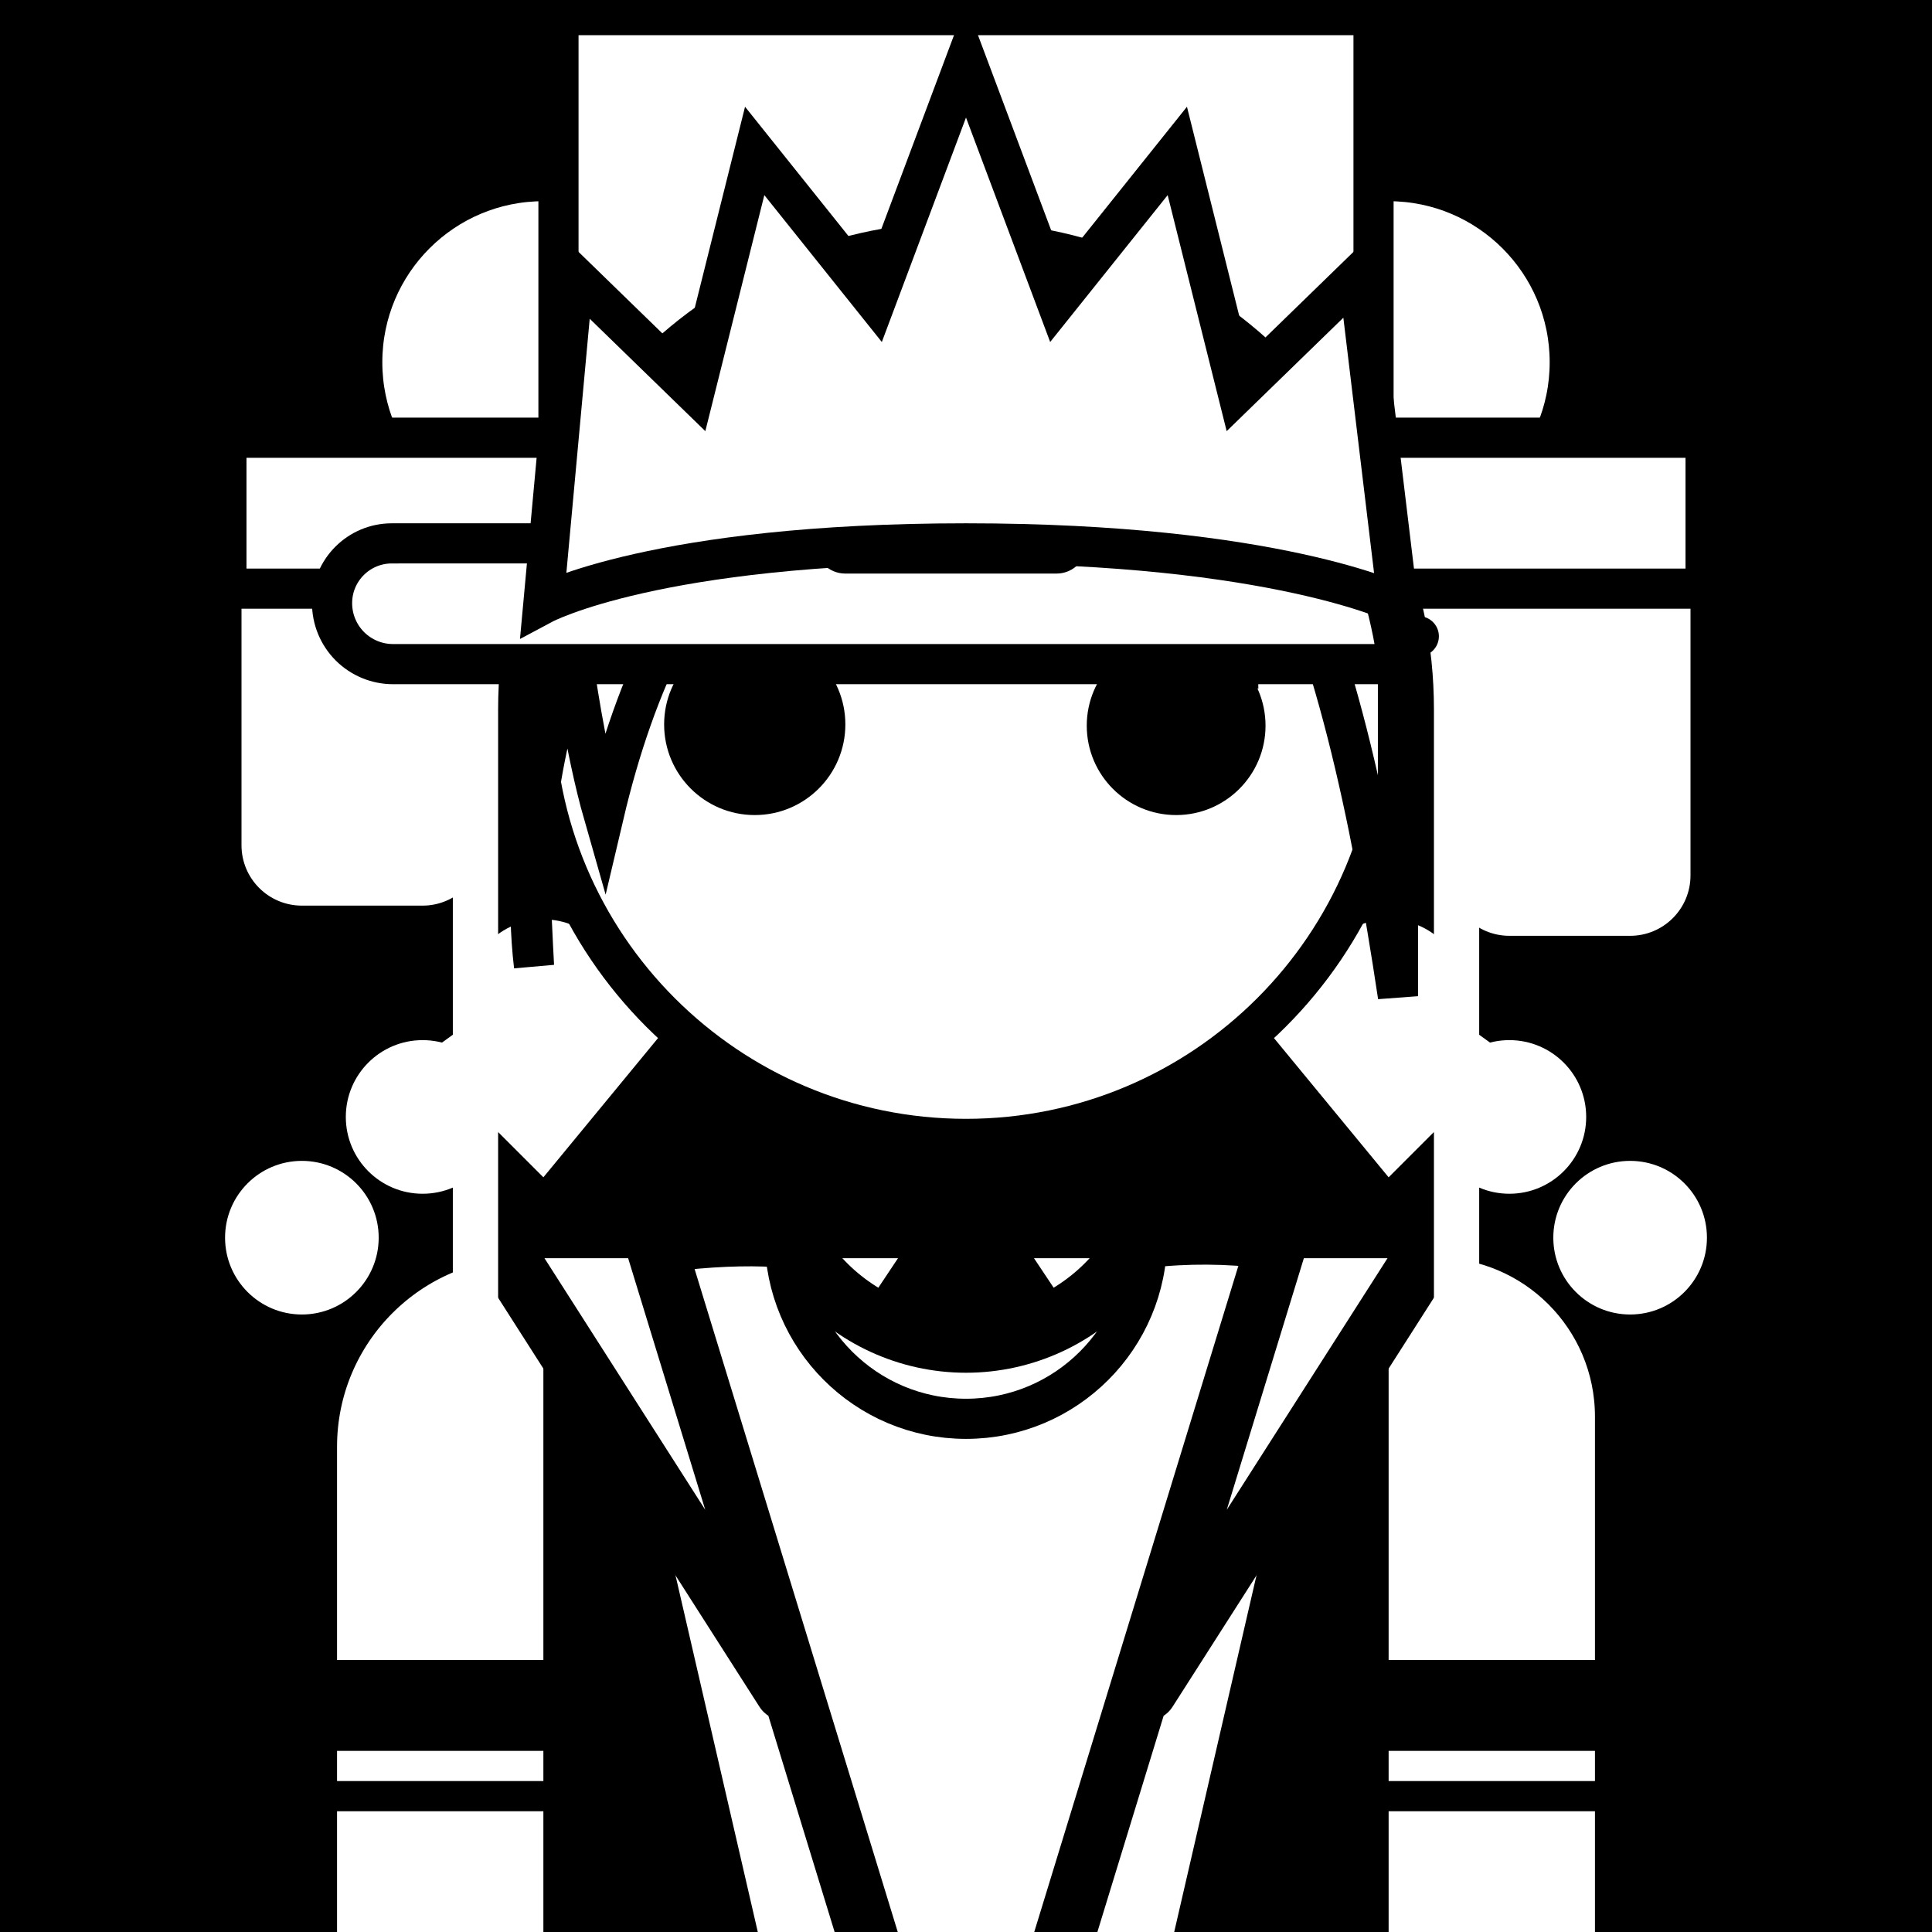
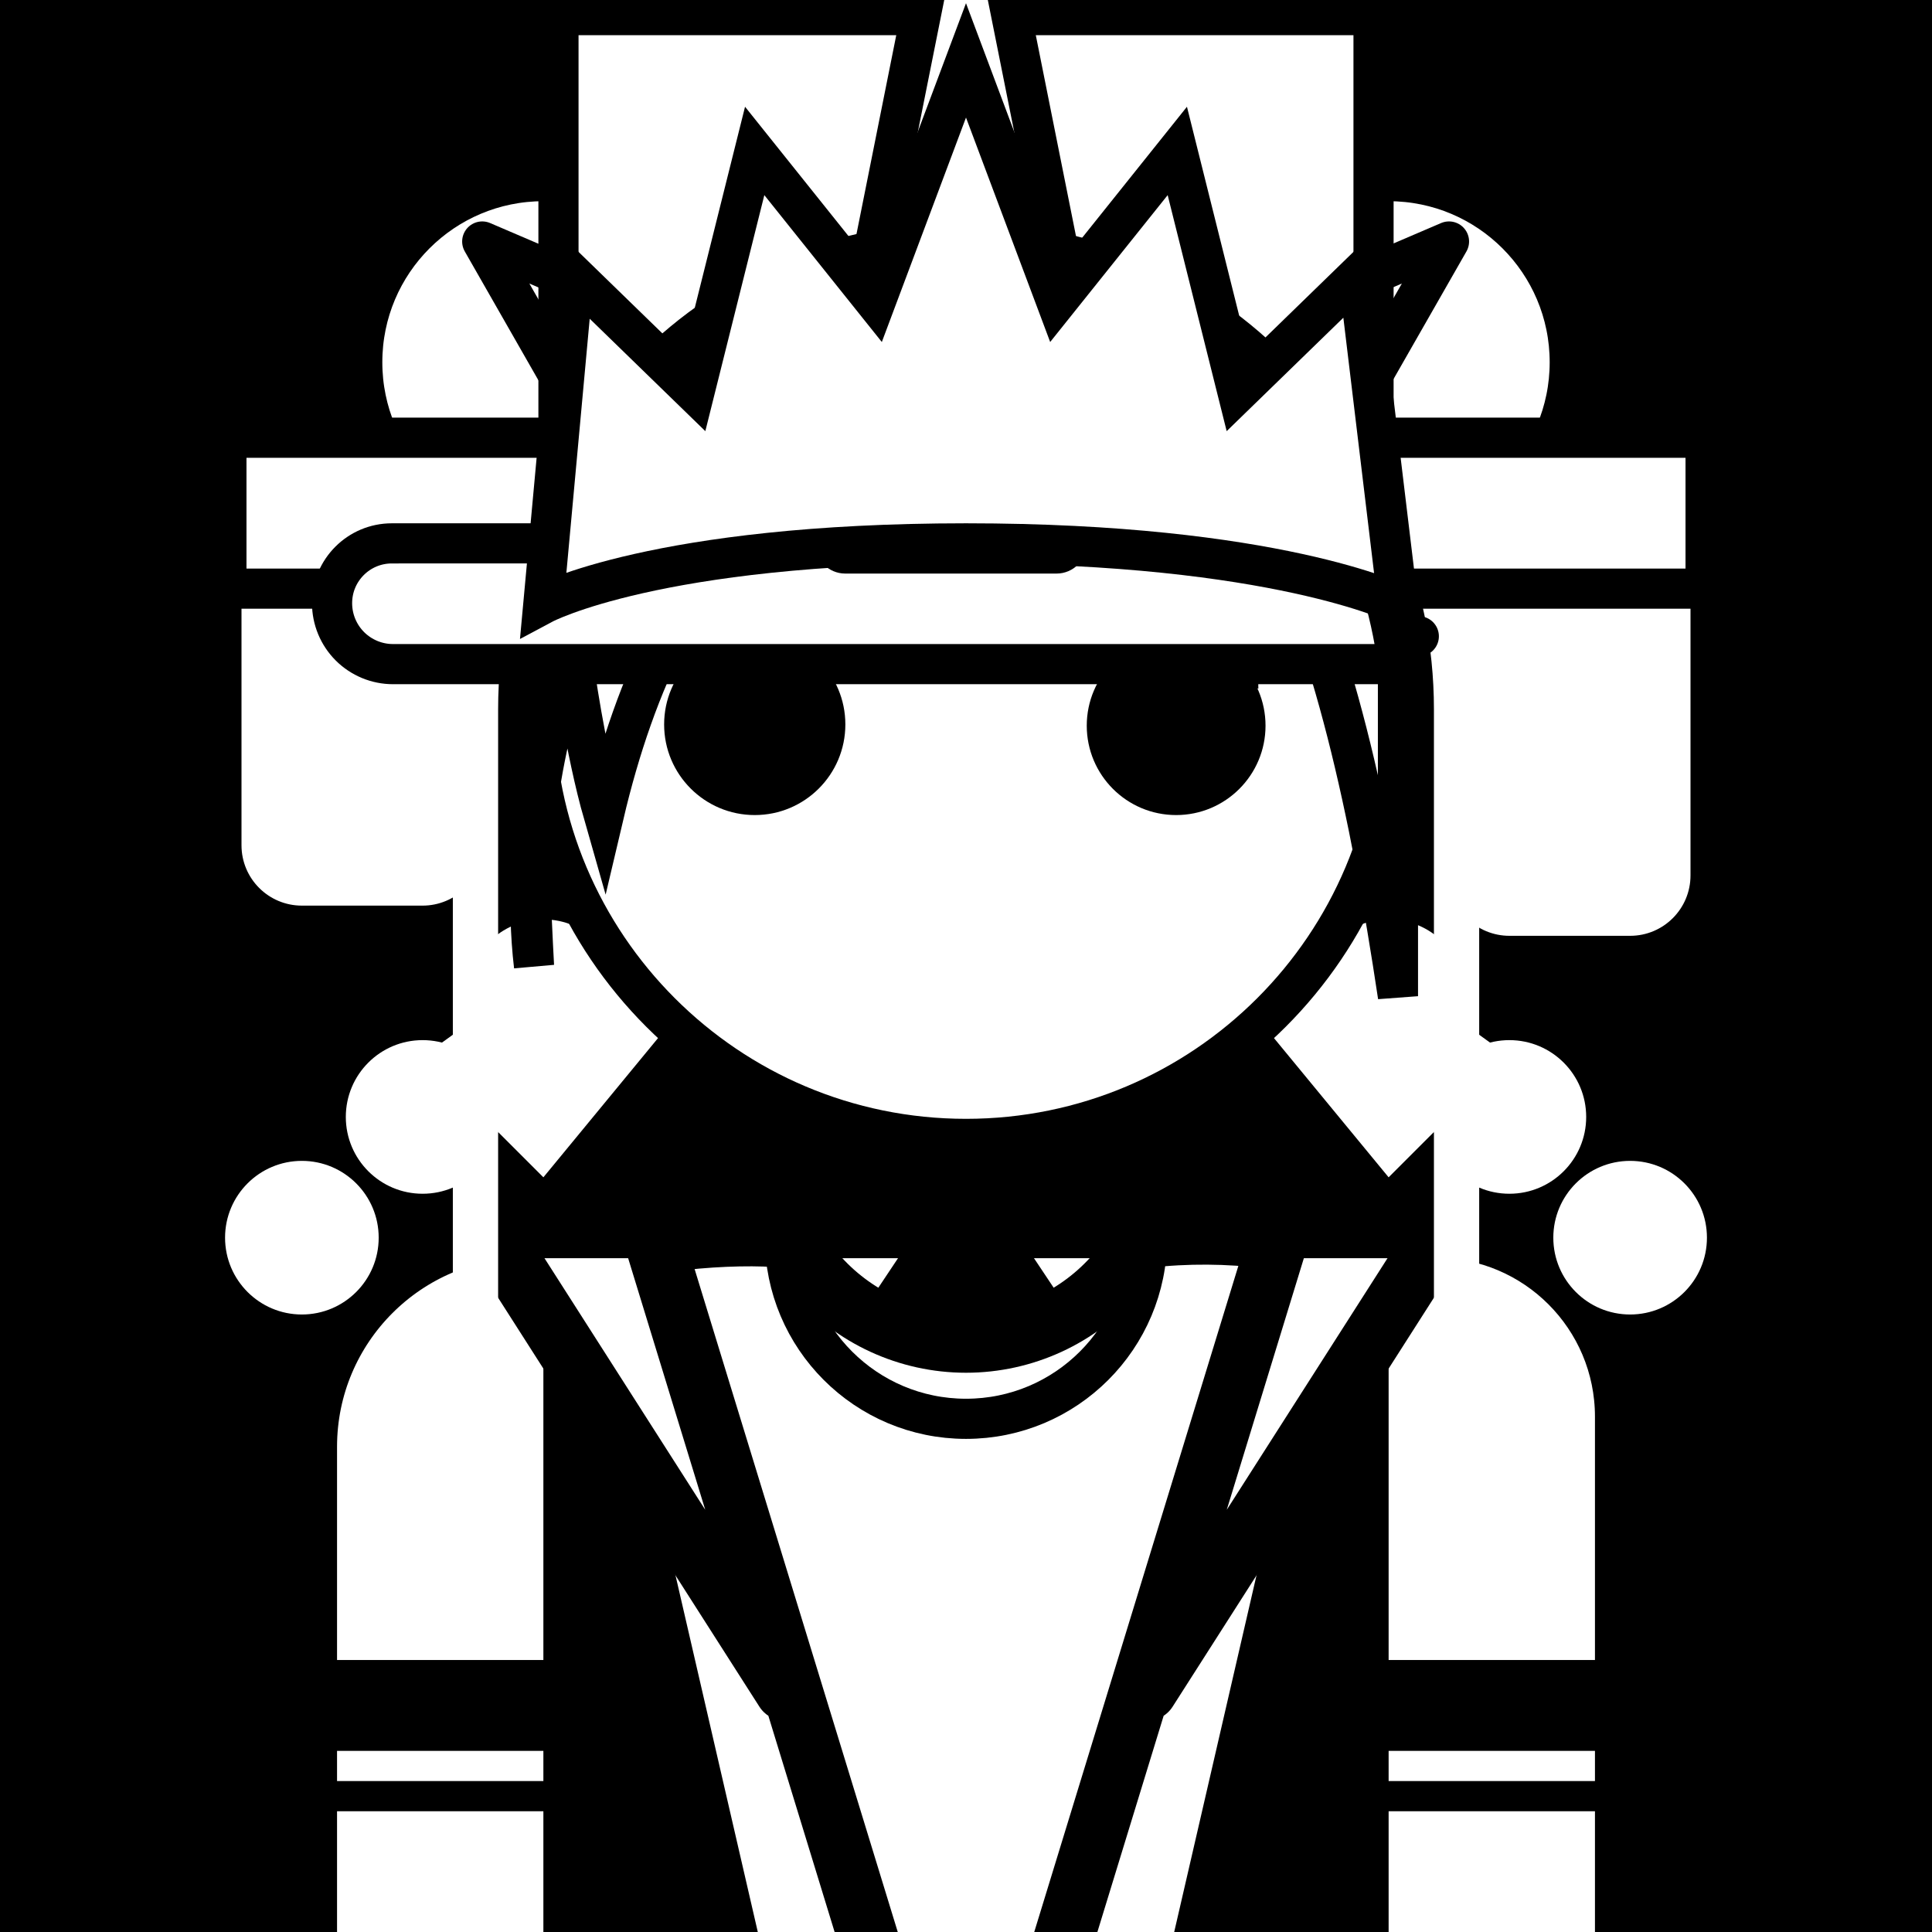
<svg xmlns="http://www.w3.org/2000/svg" width="100%" height="100%" viewBox="0 0 64 64" version="1.1" xml:space="preserve" style="fill-rule:evenodd;clip-rule:evenodd;stroke-linecap:round;stroke-linejoin:round;stroke-miterlimit:1.414;">
  <g id="Background" transform="matrix(1.03125,0,0,1.03125,-1,-1)">
    <rect id="bg-color" x="0" y="0" width="64" height="64" style="fill:#000;" />
  </g>
  <g id="Simple Body">
    <path id="torso" d="M27,34l10,0l0,7l10.572,0c3.274,6.1406e-06 5.928,2.654 5.928,5.928l-8.88178e-12,18.072l-8.5,0l0,-12.5l0,13.5l-26,0l0,-13.5l0,12.5l-8.5,0l0,-17c0,0 0,-0.026 0,-0.074c6.15927e-06,-3.825 3.101,-6.926 6.926,-6.926l9.574,5.65592e-12l0,-7Z" style="fill:#fff;stroke-width:1.33px;stroke:#000;" />
  </g>
  <g id="Outfit~choose">
    <g id="Seifuku">
      <g id="Sleeves">
        <g id="Sleeve Right">
          <g transform="matrix(1,0,0,1,0,-1)">
            <rect x="45" y="56" width="8" height="3" style="fill:#000;" />
          </g>
          <g transform="matrix(1,0,0,0.333333,0,40.3333)">
            <rect x="45" y="56" width="8" height="3" style="fill:#000;" />
          </g>
        </g>
        <g id="Sleeve Left" transform="matrix(1,0,0,1,-34,0)">
          <g transform="matrix(1,0,0,1,0,-1)">
            <rect x="45" y="56" width="8" height="3" style="fill:#000;" />
          </g>
          <g transform="matrix(1,0,0,0.333333,0,40.3333)">
            <rect x="45" y="56" width="8" height="3" style="fill:#000;" />
          </g>
        </g>
      </g>
      <g id="Bow">
        <circle cx="32" cy="53" r="2" style="fill:#000;" />
        <path d="M32,53c-1.127,2.825 -2.878,5.298 -6,7c-1.964,-1.88 0.529,-2.737 -3,-6c4.724,-2.489 7.384,-2.397 9,-1Z" style="fill:#000;" />
        <g transform="matrix(-1,0,0,1,64,0)">
          <path d="M32,53c-1.127,2.825 -2.878,5.298 -6,7c-0.68,-3.822 -2.619,-1.776 -3,-6c4.724,-2.489 7.384,-2.397 9,-1Z" style="fill:#000;" />
        </g>
      </g>
      <g id="Collar">
        <path d="M21,41c0,0 1.097,12.291 11,12.31c9.903,0.019 11,-12.31 11,-12.31" style="fill:none;stroke-width:1.33px;stroke-linejoin:miter;stroke-miterlimit:10;stroke:#000;" />
        <path d="M23,41c0.937,5.325 3.506,9.085 8,11c-1.548,-3.213 -3.636,-6.807 -4,-11l-4,0Z" style="fill:#000;" />
        <g transform="matrix(-1,0,0,1,64,0)">
          <path d="M23,41c0.937,5.325 3.506,9.085 8,11c-1.548,-3.213 -3.636,-6.807 -4,-11l-4,0Z" style="fill:#000;" />
        </g>
      </g>
    </g>
    <g id="Tux">
      <g id="Bow Tie" transform="matrix(1,0,0,1,0,-1)">
        <g id="right" transform="matrix(1.5,0,0,1,-18.5,1.54543e-13)">
          <path d="M37,44l-2,1l0,2l2,1l0,-4Z" style="fill:#000;" />
        </g>
        <g id="middle" transform="matrix(1,0,0,1.5,0,-22.9921)">
          <rect x="31" y="45" width="2" height="2" style="fill:#000;" />
        </g>
        <g id="left" transform="matrix(1.5,0,0,1,-13.5,1.54543e-13)">
          <path d="M29,45l-2,-1l0,4l2,-1l0,-2Z" style="fill:#000;" />
        </g>
      </g>
      <path id="Opening" d="M42,41l-10,21l-10,-21" style="fill:none;stroke-width:1.33px;stroke-linejoin:miter;stroke-miterlimit:10;stroke:#000;" />
    </g>
    <g id="Bandana">
      <path id="Bandana1" d="M21,41l11,15l11,-15l-6,0l0,-9l-10,0l0,9l-6,0Z" style="fill:#000;" />
      <g id="Sleves">
        <g transform="matrix(1,0,0,1,0,-4)">
          <rect x="11" y="59" width="8" height="2" style="fill:#000;" />
        </g>
        <g transform="matrix(1,0,0,1,34,-4)">
          <rect x="11" y="59" width="8" height="2" style="fill:#000;" />
        </g>
      </g>
    </g>
    <g id="Buttons">
      <rect x="19" y="61" width="26" height="1" style="fill:#000;" />
      <circle cx="32" cy="56" r="1" style="fill:#000;" />
      <g transform="matrix(1,0,0,1,0,-5)">
        <circle cx="32" cy="56" r="1" style="fill:#000;" />
      </g>
      <g transform="matrix(1,0,0,1,0,-10)">
        <circle cx="32" cy="56" r="1" style="fill:#000;" />
      </g>
    </g>
    <g id="Square Neck Shirt">
      <path d="M39,41c0,0 0,9.797 0,13c-1.14275e-05,0.552 -0.448,1 -1,1c-2.577,0 -9.423,-7.10543e-15 -12,0c-0.552,-1.14307e-05 -1,-0.448 -1,-1c1.20792e-13,-3.203 1.20792e-13,-13 1.20792e-13,-13l-1,0c0,0 3.55271e-15,8.916 3.55271e-15,13c-1.92586e-06,0.53 0.211,1.039 0.586,1.414c0.375,0.375 0.884,0.586 1.414,0.586c3.074,-2.99849e-12 8.926,-2.99138e-12 12,-2.99138e-12c0.53,-1.70915e-06 1.039,-0.211 1.414,-0.586c0.375,-0.375 0.586,-0.884 0.586,-1.414c2.79243e-12,-4.084 2.79243e-12,-13 2.79243e-12,-13l-1,0Z" style="fill:#000;" />
      <g transform="matrix(1,0,0,1,0,-4)">
        <rect x="11" y="59" width="8" height="2" style="fill:#000;" />
      </g>
      <g transform="matrix(1,0,0,1,34,-4)">
        <rect x="11" y="59" width="8" height="2" style="fill:#000;" />
      </g>
    </g>
    <g id="Robes">
      <g transform="matrix(1,0,0,1,1,0)">
        <path d="M38,41l-14,24l4,0l14,-24" style="fill:none;stroke-width:1.33px;stroke-miterlimit:10;stroke:#000;" />
      </g>
      <path d="M27,41l6,10l-2,3l-8,-13" style="fill:none;stroke-width:1.33px;stroke-miterlimit:10;stroke:#000;" />
      <path d="M39,37l0,4l-6,10l-6,-10l0,-4l12,0Z" style="fill:#000;" />
    </g>
    <g id="Butler">
      <path d="M32,40c-2.145,-0.045 -4.103,-0.463 -6,-1l0,-4l12,0l0,4c-1.685,0.63 -3.643,1.003 -6,1l1,4l3,-1c0,0 1.98425e-05,2.97637e-05 5.93506e-05,8.90259e-05c0.606,0.908 0.606,2.092 0,3c-3.95081e-05,5.92622e-05 -5.93506e-05,8.90259e-05 -5.93506e-05,8.90259e-05l-3,-1c0,0 -4.84435e-05,4.84435e-05 -0,0c-0.265,0.265 -0.625,0.414 -1,0.414c-0.375,0 -0.735,-0.149 -1,-0.414c-9.62126e-05,-9.62126e-05 -0,-0 -0,-0l-3,1c0,0 -1.98425e-05,-2.97637e-05 -5.93506e-05,-8.90259e-05c-0.606,-0.908 -0.606,-2.092 -3.55271e-15,-3c3.95081e-05,-5.92622e-05 5.93506e-05,-8.90259e-05 5.93506e-05,-8.90259e-05l3,1l1,-4Z" style="fill:#000;" />
      <path d="M18,41l0,25l28,0l0,-25l-6,0l-8,21l-8,-21l-6,0Z" style="fill:#000;" />
    </g>
    <g id="Suit and Tie">
      <path d="M36,41l-8,0l3,4l-2,9l3,5l3,-5l-2,-9l3,-4Z" style="fill:#000;" />
      <path d="M27,40c0,0 1.19,0.5 5,0.5c3.81,0 5,-0.5 5,-0.5l1,1l-3,3l-2,-3l-2,0l-2,3l-3,-3l1,-1Z" style="fill:#fff;stroke-width:1.33px;stroke-miterlimit:10;stroke:#000;" />
      <path d="M42,40l-10,20l-10,-20" style="fill:none;stroke-width:1.33px;stroke-miterlimit:10;stroke:#000;" />
    </g>
    <path id="Lace Shirt" d="M39,53c0,0 0,0.5 0,1c0,0.552 -0.448,1 -1,1c-2.577,2.14079e-10 -9.423,2.14072e-10 -12,2.14079e-10c-0.552,-1.14309e-05 -1,-0.448 -1,-1c2.14197e-10,-0.5 2.14197e-10,-1 2.14197e-10,-1l7,-2l7,2ZM39,49l-5,1.5l5,1.5l0,-3ZM24.959,49l5.041,1.5l-5.041,1.5l0,-3ZM25,48l7,2l7,-2l-7,-2l-7,2ZM24.959,44l5.041,1.5l-5.041,1.5l0,-3ZM39,44l-5,1.5l5,1.5l0,-3ZM24,41l1,0l0,2l7,2l7,-2l0,-2l1,0c0,0 0,8.916 0,13c1.92586e-06,0.53 -0.211,1.039 -0.586,1.414c-0.375,0.375 -0.884,0.586 -1.414,0.586c-3.074,-3.0056e-12 -8.926,-2.99849e-12 -12,-2.99849e-12c-0.53,-1.70915e-06 -1.039,-0.211 -1.414,-0.586c-0.375,-0.375 -0.586,-0.884 -0.586,-1.414c-2.78888e-12,-4.084 -2.79243e-12,-13 -2.79243e-12,-13Z" style="fill:#000;" />
    <g id="Winter Jacket">
      <g transform="matrix(1,0,0,1,0,1)">
        <path d="M38,40c0,0 -0.408,0.476 -1.011,1.18c-1.248,1.456 -3.071,2.294 -4.989,2.294c-1.918,0 -3.74,-0.838 -4.989,-2.294c-0.603,-0.704 -1.011,-1.18 -1.011,-1.18c-1.587,-0.166 -5.234,0.045 -7,1l6,26l14,0l6,-26c-1.334,-0.962 -4.411,-1.303 -7,-1Z" style="fill:#fff;stroke-width:2px;stroke-linejoin:miter;stroke-miterlimit:10;stroke:#000;" />
      </g>
      <g transform="matrix(1,0,0,1,0,-1)">
        <path d="M35,66l8,-26.107c0,0 0.004,-0.004 0.013,-0.013c0.895,-0.94 2.358,-1.046 3.379,-0.245c1.021,0.801 1.268,2.246 0.569,3.34c-4.79,7.497 -8.961,14.025 -8.961,14.025" style="fill:#fff;stroke-width:2px;stroke-linejoin:miter;stroke-miterlimit:10;stroke:#000;" />
      </g>
      <g transform="matrix(-1,0,0,1,64,-1)">
        <path d="M35,66l8,-26.107c0,0 0.004,-0.004 0.013,-0.013c0.895,-0.94 2.358,-1.046 3.379,-0.245c1.021,0.801 1.268,2.246 0.569,3.34c-4.79,7.497 -8.961,14.025 -8.961,14.025" style="fill:#fff;stroke-width:2px;stroke-linejoin:miter;stroke-miterlimit:10;stroke:#000;" />
      </g>
    </g>
    <g id="Crew Neck">
      <g transform="matrix(1,0,0,1,0,-4)">
        <rect x="11" y="59" width="8" height="2" style="fill:#000;" />
      </g>
      <g transform="matrix(1,0,0,1,34,-4)">
        <rect x="11" y="59" width="8" height="2" style="fill:#000;" />
      </g>
      <path id="Crew Neck1" d="M38,41c0,0 -7.10543e-15,3.77122e-06 -7.10543e-15,1.13077e-05c-6.24505e-06,3.314 -2.686,6 -6,6c-5.66322e-07,-1.0651e-11 -1.13264e-06,-1.0651e-11 -1.69896e-06,-1.0651e-11c-3.314,-9.38311e-07 -6,-2.686 -6,-6c-1.04201e-11,-7.53646e-06 -1.04166e-11,-1.13077e-05 -1.04166e-11,-1.13077e-05" style="fill:none;stroke-width:1.33px;stroke-miterlimit:10;stroke:#000;" />
    </g>
  </g>
  <g id="Styles~toggle">
    <g id="Odango">
      <g id="odango-right">
        <g transform="matrix(0.685899,0,0,0.685899,16.3909,14.282)">
          <circle cx="49" cy="20" r="2" style="fill:#fff;" />
        </g>
        <g transform="matrix(0.685899,0,0,0.685899,16.3909,10.0288)">
          <circle cx="49" cy="20" r="2" style="fill:#fff;" />
        </g>
        <g transform="matrix(0.685899,0,0,0.685899,15.8263,5.69885)">
          <circle cx="49" cy="20" r="2" style="fill:#fff;" />
        </g>
        <g id="odango-core" transform="matrix(1,0,0,1,-1,0)">
          <circle cx="47" cy="12" r="6" style="fill:#fff;stroke-width:1.33px;stroke:#000;" />
        </g>
      </g>
      <g id="odango-left" transform="matrix(-1,0,0,1,64,0)">
        <g transform="matrix(0.685899,0,0,0.685899,16.3909,14.282)">
          <circle cx="49" cy="20" r="2" style="fill:#fff;" />
        </g>
        <g transform="matrix(0.685899,0,0,0.685899,16.3909,10.0288)">
          <circle cx="49" cy="20" r="2" style="fill:#fff;" />
        </g>
        <g transform="matrix(0.685899,0,0,0.685899,15.8263,5.69885)">
          <circle cx="49" cy="20" r="2" style="fill:#fff;" />
        </g>
        <g id="odango-core1" transform="matrix(1,0,0,1,-1,0)">
          <circle cx="47" cy="12" r="6" style="fill:#fff;stroke-width:1.33px;stroke:#000;" />
        </g>
      </g>
    </g>
    <path id="Headphones" d="M16,23c-2.74566e-06,-4.243 1.686,-8.313 4.686,-11.314c3.001,-3.001 7.07,-4.686 11.314,-4.686c1.51019e-06,3.35021e-12 3.02038e-06,3.35021e-12 4.53057e-06,3.35021e-12c8.837,2.50217e-06 16,7.163 16,16c-4.12115e-13,2.385 -4.12115e-13,4.532 -4.12115e-13,6c-4.06362e-06,0.53 0.211,1.039 0.586,1.414c0.375,0.375 0.884,0.586 1.414,0.586c1.222,-5.29532e-11 2.778,-5.29532e-11 4,-5.29568e-11c1.105,-2.68839e-06 2,-0.895 2,-2c1.06581e-11,-2.649 1.06652e-11,-7.298 1.06652e-11,-9.965c3.77002e-07,-0.54 -0.214,-1.057 -0.596,-1.439c-0.382,-0.382 -0.899,-0.596 -1.439,-0.596c-1.384,-4.96314e-12 -2.965,-4.96314e-12 -2.965,-4.96314e-12c0,0 -3.409,-13 -19,-13c-15.591,0 -19,13 -19,13c0,0 -1.608,0 -3,0c-0.53,-1.31629e-06 -1.039,0.211 -1.414,0.586c-0.375,0.375 -0.586,0.884 -0.586,1.414c6.15152e-12,2.444 6.15152e-12,6.556 6.15152e-12,9c-7.88019e-08,1.105 0.895,2 2,2c1.222,5.73408e-12 2.778,5.73408e-12 4,5.73408e-12c0.53,-1.29102e-06 1.039,-0.211 1.414,-0.586c0.375,-0.375 0.586,-0.884 0.586,-1.414c1.30758e-11,-1.263 1.30758e-11,-3.027 1.30775e-11,-5Z" style="fill:#fff;" />
    <g id="Nurse Hat" transform="matrix(0.626694,-0.626694,0.626694,0.626694,-1.28417,14.8649)">
      <path d="M44,33.11c1.5111e-06,-6.365 -2.528,-12.469 -7.029,-16.97c-4.501,-4.501 -10.605,-7.029 -16.97,-7.029c-0.001,-1.42109e-14 -0.001,-1.42109e-14 -0.001,-1.42109e-14l0,24l24,0c0,1.42109e-14 0,-0 0,-0.001Z" style="fill:#fff;" />
    </g>
    <g id="Tiara">
      <path d="M15,24c0.552,-2.08512e-07 1,-0.448 1,-1c4.04636e-11,-6.87909e-07 4.04636e-11,-1.37582e-06 4.04636e-11,-2.06373e-06c-1.84067e-06,-4.243 1.686,-8.313 4.686,-11.314c3.001,-3.001 7.07,-4.686 11.314,-4.686c1.51019e-06,1.50635e-12 3.02038e-06,1.50635e-12 4.53057e-06,1.50635e-12c4.243,1.20158e-06 8.313,1.686 11.314,4.686c3.001,3.001 4.686,7.07 4.686,11.314c5.23558e-06,0.552 0.448,1 1,1c0.265,-1.00177e-07 0.52,-0.105 0.707,-0.293c0.188,-0.188 0.293,-0.442 0.293,-0.707c5.54223e-13,-7.39374e-07 5.54223e-13,-1.47875e-06 5.54223e-13,-2.21812e-06c-1.8415e-06,-9.941 -8.059,-18 -18,-18c-1.69896e-06,3.16192e-13 -3.39793e-06,3.16192e-13 -5.09689e-06,3.16192e-13c-9.941,2.81494e-06 -18,8.059 -18,18c-1.69349e-07,0.265 0.105,0.52 0.293,0.707c0.188,0.188 0.442,0.293 0.707,0.293c1.25849e-07,-1.3145e-13 2.51699e-07,-1.3145e-13 7.55096e-07,-1.3145e-13Z" style="fill:#fff;" />
      <g transform="matrix(1,0,0,1,-0.344189,0.0420786)">
        <circle cx="19" cy="10" r="2" style="fill:#fff;" />
      </g>
      <g transform="matrix(1,0,0,1,3.51898,-3.20619)">
        <circle cx="19" cy="10" r="2" style="fill:#fff;" />
      </g>
      <g transform="matrix(1,0,0,1,8.0684,-5.26163)">
        <circle cx="19" cy="10" r="2" style="fill:#fff;" />
      </g>
      <g transform="matrix(1,0,0,1,13,-5.97598)">
        <circle cx="19" cy="10" r="2" style="fill:#fff;" />
      </g>
      <g transform="matrix(1,0,0,1,18.2411,-5.26886)">
        <circle cx="19" cy="10" r="2" style="fill:#fff;" />
      </g>
      <g transform="matrix(1,0,0,1,22.7165,-3.2945)">
        <circle cx="19" cy="10" r="2" style="fill:#fff;" />
      </g>
      <g transform="matrix(1,0,0,1,26.8202,0)">
        <circle cx="19" cy="10" r="2" style="fill:#fff;" />
      </g>
    </g>
    <g id="Hoodie">
      <g transform="matrix(2.21429,0,0,1.46495,-38.8571,-18.3834)">
        <rect x="25" y="29" width="14" height="12" style="fill:#000;" />
      </g>
      <path d="M49,43c0,0 0,-10.021 -7.10543e-15,-19.489c-8.49423e-06,-9.196 -7.312,-16.726 -16.504,-16.997c-0.001,-2.25756e-05 -0.002,-4.51513e-05 -0.002,-6.7727e-05c-4.592,-0.135 -9.043,1.595 -12.338,4.795c-3.296,3.2 -5.155,7.598 -5.155,12.192c-2.13163e-13,9.571 -2.13163e-13,19.499 -2.13163e-13,19.499l1.5,0c0,0 0,-10.137 0,-19.5c6.93109e-06,-8.56 6.94,-15.5 15.5,-15.5c1.463e-06,5.08038e-12 2.926e-06,5.08038e-12 4.38899e-06,5.08038e-12c8.56,2.42397e-06 15.5,6.94 15.5,15.5c4.46221e-12,9.363 4.46221e-12,19.5 4.46221e-12,19.5l1.5,0Z" style="fill:#fff;" />
    </g>
    <g id="Braids">
      <g id="Pigtails Right">
        <g transform="matrix(0.848171,0,0,0.848171,6.98412,5.01034)">
          <circle cx="46" cy="33" r="3" style="fill:#fff;" />
        </g>
        <g transform="matrix(0.848171,0,0,0.848171,10.9841,9.01034)">
          <circle cx="46" cy="33" r="3" style="fill:#fff;" />
        </g>
        <g transform="matrix(0.848171,0,0,0.848171,14.9841,13.0103)">
          <circle cx="46" cy="33" r="3" style="fill:#fff;" />
        </g>
      </g>
      <g id="Pigtails Left" transform="matrix(-1,0,0,1,64,0)">
        <g transform="matrix(0.848171,0,0,0.848171,6.98412,5.01034)">
          <circle cx="46" cy="33" r="3" style="fill:#fff;" />
        </g>
        <g transform="matrix(0.848171,0,0,0.848171,10.9841,9.01034)">
          <circle cx="46" cy="33" r="3" style="fill:#fff;" />
        </g>
        <g transform="matrix(0.848171,0,0,0.848171,14.9841,13.0103)">
          <circle cx="46" cy="33" r="3" style="fill:#fff;" />
        </g>
      </g>
    </g>
    <path id="Pony Right" d="M46,39l4,-4l-18,-13l14,17Z" style="fill:#fff;" />
    <g id="Pony Left" transform="matrix(-1,0,0,1,64,0)">
      <path d="M46,39l4,-4l-18,-13l14,17Z" style="fill:#fff;" />
    </g>
+     <g id="Spikes">
+       <g transform="matrix(1,0,0,1,2,-2)">
+         <path d="M39,13l7,-3l-4,7c-2.406,-0.819 -3.183,-2.234 -3,-4Z" style="fill:#fff;stroke-width:1.33px;stroke-linecap:butt;stroke:#000;" />
+       </g>
+       <g transform="matrix(-1,0,0,1,61.9744,-2)">
+         <path d="M39,13l7,-3l-4,7c-2.406,-0.819 -3.183,-2.234 -3,-4Z" style="fill:#fff;stroke-width:1.33px;stroke-linecap:butt;stroke:#000;" />
+       </g>
+     </g>
  </g>
  <g id="Simple Face">
    <g id="basic face" transform="matrix(1.09658,0,0,1.09658,-3.14931,-0.8417)">
      <circle cx="32.054" cy="22.126" r="13.05" style="fill:#fff;stroke-width:1.22px;stroke:#000;" />
    </g>
    <g id="eye-left" transform="matrix(0.984793,0,0,0.984793,-13.0693,0.324938)">
      <circle cx="38.659" cy="24.039" r="3.048" style="fill:#000;" />
    </g>
    <g id="eye-right" transform="matrix(0.971463,0,0,0.971463,1.40544,0.686011)">
      <circle cx="38.659" cy="24.039" r="3.048" style="fill:#000;" />
    </g>
  </g>
  <g id="Hair~choose">
    <g id="Part Right" transform="matrix(-1,0,0,1,64,3)">
      <path d="M18,18c7.039,-0.029 10,-6 10,-6c0,0 0.257,6.036 18,6" style="fill:none;stroke-width:1.33px;stroke-linejoin:miter;stroke-miterlimit:10;stroke:#000;" />
    </g>
    <g id="Part Center" transform="matrix(1,0,0,1,0,3)">
      <path d="M18,18c10.675,-0.044 14,-6 14,-6c0,0 2.617,6.023 14,6" style="fill:none;stroke-width:1.33px;stroke-linejoin:miter;stroke-miterlimit:10;stroke:#000;" />
    </g>
    <g id="Part Left" transform="matrix(1,0,0,1,0,3)">
      <path d="M18,18c7.039,-0.029 10,-6 10,-6c0,0 0.257,6.036 18,6" style="fill:none;stroke-width:1.33px;stroke-linejoin:miter;stroke-miterlimit:10;stroke:#000;" />
    </g>
    <path id="Top Hat" d="M7.5,19.5l49,0l0,-5l-11,-3.39427e-05l0,-14l-27,0l0,14l-11,-3.39427e-05l0,5Z" style="fill:#fff;stroke-width:1.33px;stroke-linejoin:miter;stroke-miterlimit:10;stroke:#000;" />
    <path id="Shag" d="M33,16c0.227,-1.017 0.173,-2.076 0.173,-2.076c-1.306,2.096 -7.546,6.873 -8.173,9.076c-0.676,-1.728 -0.226,-4.346 1,-7c-3.178,2.727 -4.957,6.57 -6,11c-0.632,-2.21 -1,-5 -1,-5c-0.602,0.947 -1.811,5.78 -1.31,10c0,0 -0.224,-3.864 -0.293,-9.358c-0.048,-3.863 1.453,-7.584 4.167,-10.333c2.715,-2.749 6.417,-4.296 10.28,-4.296c0.001,-0.013 0.002,-0.013 0.003,-0.013c3.836,-8.21329e-07 7.514,1.524 10.226,4.236c2.712,2.712 4.236,6.391 4.236,10.226c2.20268e-13,5.532 2.20268e-13,10.538 2.20268e-13,10.538c-0.922,-6.142 -2.145,-11.811 -4.31,-16c-0.549,0.929 -1.054,2.852 -1,5c-1.214,-0.237 -1.583,-4.788 -4,-8c-1.268,2.55 -3.583,4.469 -5,5c0.632,-1.1 0.773,-1.982 1,-3Z" style="fill:#fff;stroke-width:1.33px;stroke-linejoin:miter;stroke-miterlimit:10;stroke:#000;" />
+     <path id="Hawk" d="M36,13c-2.37,1.778 -5.629,1.778 -7.999,-1.77636e-15c-0,-0 -0,-0 -0,-0l4,-20l4,20c0,0 -0,0 -0,0Z" style="fill:#fff;stroke-width:1.33px;stroke-linecap:butt;stroke:#000;" />
    <path id="Straight Side" d="M17.69,19l17.31,0l0,-8c0,0 -7.10543e-15,3.5631e-06 0,1.06851e-05c4.20481e-06,5.566 4.512,10.078 10.078,10.078c1.151,3.66285e-12 1.922,3.66285e-12 1.922,3.66285e-12" style="fill:none;stroke-width:1.33px;stroke-miterlimit:10;stroke:#000;" />
    <g id="Cap">
      <path d="M46.31,22c0,0 -25.798,-3.55271e-15 -33.292,0c-0.535,-1.89141e-06 -1.048,-0.213 -1.427,-0.591c-0.378,-0.378 -0.591,-0.892 -0.591,-1.427c-5.81366e-11,-0.001 -5.81366e-11,-0.002 -5.81384e-11,-0.002c6.95194e-06,-1.093 0.886,-1.98 1.98,-1.98c2.295,-0 5.766,-0.001 5.766,-0.001c0,0 3.328,-8.804 12.884,-8.888c7.573,-0.067 13.674,5.266 14.68,12.888c0,0.001 3.33955e-13,0.001 3.33955e-13,0.001Z" style="fill:#fff;stroke-width:1.33px;stroke-linejoin:miter;stroke-miterlimit:10;stroke:#000;" />
      <path d="M36,18c0,-0.552 -0.448,-1 -1,-1l-7,0c-0.552,0 -1,0.448 -1,1c0,0.552 0.448,1 1,1l7,0c0.552,0 1,-0.448 1,-1Z" style="fill:#000;" />
    </g>
    <path id="Crown" d="M18,20l1,-10.889l4,3.889l2,-8l4,5l3,-8l3,8l4,-5l2,8l4,-3.889l1.31,10.889c0,0 -4.06,-2 -14.31,-2c-10.25,0 -14,2 -14,2Z" style="fill:#fff;stroke-width:1.33px;stroke-linejoin:miter;stroke-miterlimit:10;stroke:#000;" />
  </g>
</svg>
